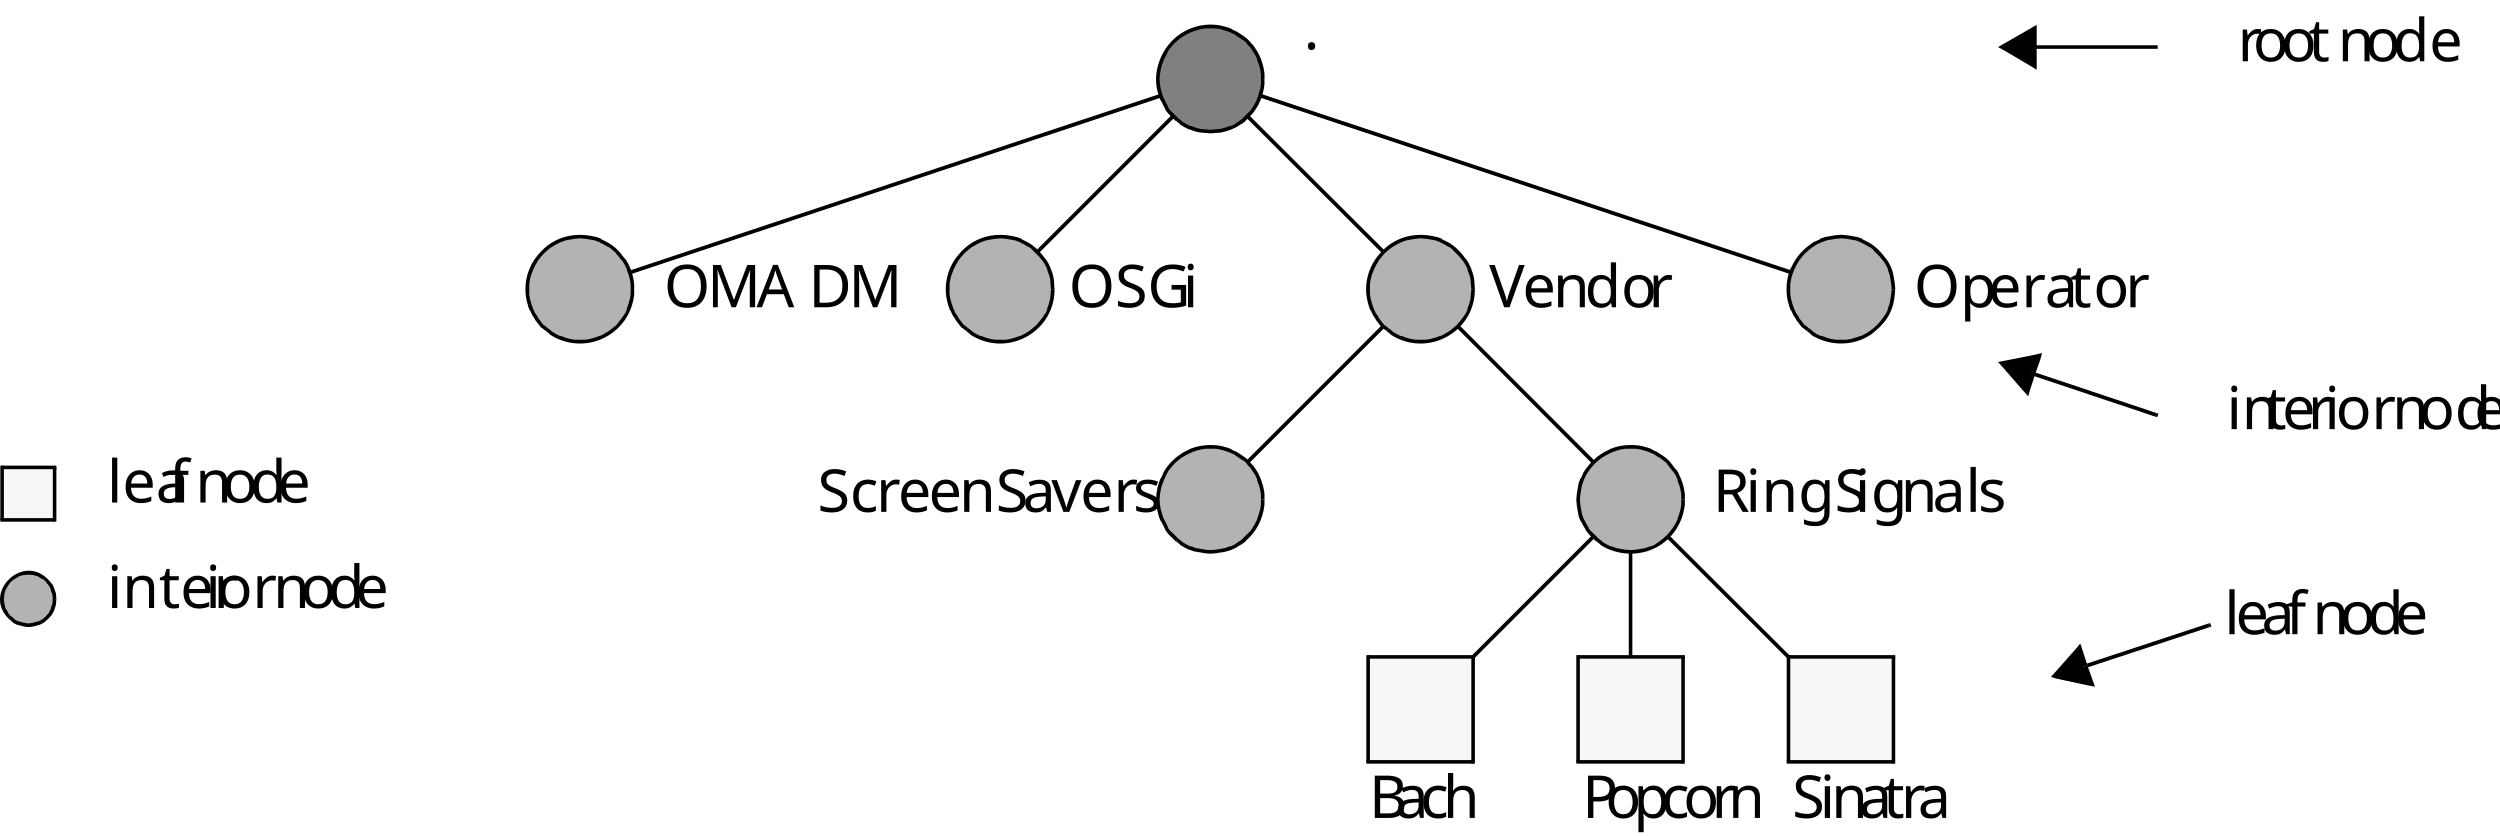
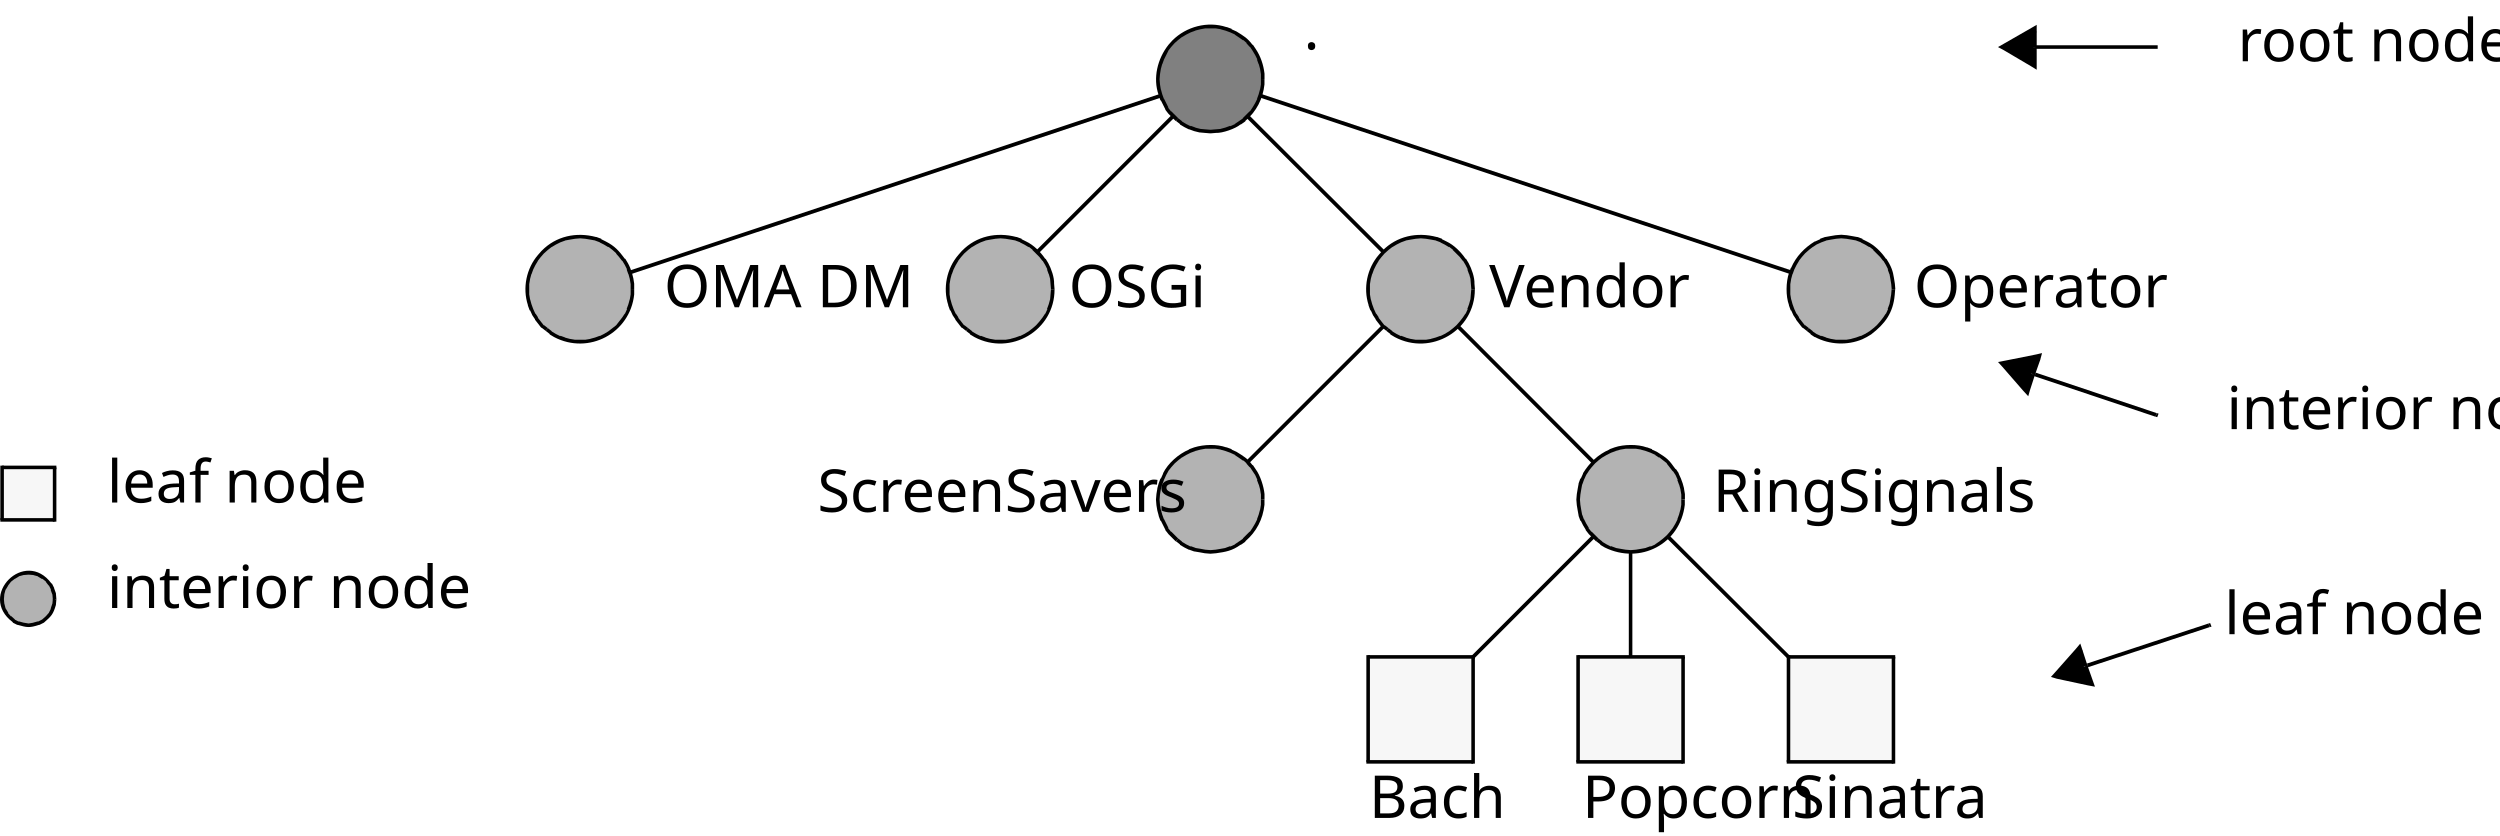
- <svg xmlns="http://www.w3.org/2000/svg" version="1.1" id="Layer_1" x="0px" y="0px" width="337.22px" height="112.674px" viewBox="0 0 337.22 112.674" style="enable-background:new 0 0 337.22 112.674;" xml:space="preserve">
+ <svg xmlns="http://www.w3.org/2000/svg" version="1.1" id="Layer_1" x="0px" y="0px" width="337.219px" height="112.674px" viewBox="0 0 337.219 112.674" enable-background="new 0 0 337.219 112.674" xml:space="preserve">
  <polyline points="163.425,10.848 163.604,10.667 163.245,10.308 163.064,10.487 " />
  <polyline points="135.105,39.167 134.925,39.348 134.565,38.987 134.745,38.808 " />
  <polyline points="163.425,10.848 163.064,10.487 134.745,38.808 135.105,39.167 " />
  <polyline points="163.425,10.487 163.245,10.308 162.885,10.667 163.064,10.848 " />
  <polyline points="191.805,38.808 191.985,38.988 191.625,39.348 191.445,39.167 " />
  <polyline points="163.425,10.487 163.064,10.848 191.445,39.167 191.805,38.808 " />
  <polyline points="163.365,10.427 163.125,10.368 162.945,10.848 163.185,10.908 " />
-   <polyline points="248.445,38.748 248.685,38.808 248.505,39.288 248.265,39.228 " />
+   <polyline points="248.445,38.748 248.685,38.808 248.504,39.288 248.265,39.228 " />
  <polyline points="163.365,10.427 163.185,10.908 248.265,39.228 248.445,38.748 " />
  <polyline points="163.365,10.908 163.604,10.848 163.425,10.368 163.185,10.427 " />
  <polyline points="78.345,39.228 78.105,39.288 77.925,38.808 78.165,38.748 " />
  <polyline points="163.365,10.908 163.185,10.427 78.165,38.748 78.345,39.228 " />
  <polyline points="191.805,39.167 191.985,38.987 191.625,38.627 191.445,38.808 " />
  <polyline points="163.425,67.547 163.245,67.728 162.885,67.368 163.064,67.188 " />
  <polyline points="191.805,39.167 191.445,38.808 163.064,67.188 163.425,67.547 " />
  <polyline points="191.805,38.808 191.625,38.627 191.265,38.988 191.445,39.167 " />
  <polyline points="220.125,67.188 220.305,67.368 219.945,67.728 219.765,67.547 " />
  <polyline points="191.805,38.808 191.445,39.167 219.765,67.547 220.125,67.188 " />
  <polyline points="220.125,67.547 220.305,67.368 219.945,67.007 219.765,67.188 " />
  <polyline points="191.805,95.868 191.625,96.047 191.265,95.688 191.445,95.507 " />
  <polyline points="220.125,67.547 219.765,67.188 191.445,95.507 191.805,95.868 " />
-   <rect x="219.705" y="67.127" width="0.479" height="0.24" />
-   <rect x="219.705" y="67.368" width="0.479" height="28.56" />
-   <polyline points="220.125,67.188 219.945,67.007 219.585,67.368 219.765,67.547 " />
-   <polyline points="248.505,95.507 248.685,95.688 248.325,96.047 248.145,95.868 " />
-   <polyline points="220.125,67.188 219.765,67.547 248.145,95.868 248.505,95.507 " />
-   <text transform="matrix(1 0 0 1 301.8447 8.2676)">
-     <tspan x="0" y="0" style="font-family:'ProductusOSGiBookc'; font-size:7.98;">r</tspan>
-     <tspan x="2.043" y="0" style="font-family:'ProductusOSGiBookc'; font-size:7.98;">o</tspan>
-     <tspan x="5.817" y="0" style="font-family:'ProductusOSGiBookc'; font-size:7.98;">o</tspan>
-     <tspan x="9.544" y="0" style="font-family:'ProductusOSGiBookc'; font-size:7.98;">t</tspan>
-     <tspan x="11.882" y="0" style="font-family:'ProductusOSGiBookc'; font-size:7.98;"> </tspan>
-     <tspan x="13.502" y="0" style="font-family:'ProductusOSGiBookc'; font-size:7.98;">n</tspan>
-     <tspan x="17.156" y="0" style="font-family:'ProductusOSGiBookc'; font-size:7.98;">o</tspan>
-     <tspan x="20.931" y="0" style="font-family:'ProductusOSGiBookc'; font-size:7.98;">de</tspan>
-   </text>
-   <text transform="matrix(1 0 0 1 175.8447 6.6475)" style="font-family:'ProductusBook'; font-size:7.98;">.</text>
-   <text transform="matrix(1 0 0 1 200.8643 41.4478)">
-     <tspan x="0" y="0" style="font-family:'ProductusSemibold'; font-size:7.98;">V</tspan>
-     <tspan x="4.501" y="0" style="font-family:'ProductusSemibold'; font-size:7.98;">e</tspan>
-     <tspan x="8.634" y="0" style="font-family:'ProductusSemibold'; font-size:7.98;">n</tspan>
-     <tspan x="12.888" y="0" style="font-family:'ProductusSemibold'; font-size:7.98;">do</tspan>
-     <tspan x="21.521" y="0" style="font-family:'ProductusSemibold'; font-size:7.98;">r</tspan>
-   </text>
-   <path style="fill-rule:evenodd;clip-rule:evenodd;fill:#808080;" d="M170.325,10.667v-0.72l-0.12-0.72  c-1.908-7.886-12.857-7.409-13.98,0.72l-0.06,0.72l0.06,0.72c1.119,8.111,12.075,8.585,13.98,0.72l0.12-0.72V10.667" />
-   <path d="M170.085,10.667v-0.72v0.06l-0.12-0.72l-0.18-0.66v0.06l-0.24-0.66h0.06l-0.3-0.6l-0.359-0.6l-0.36-0.54v0.06l-0.48-0.54  h0.061l-0.48-0.42v0.06l-0.6-0.42l-0.54-0.36h0.06l-0.659-0.3l-0.66-0.24l-0.66-0.18h0.06l-0.72-0.12h-1.44h0.061l-0.66,0.12  l-0.72,0.18h0.06l-0.66,0.24l-0.6,0.3l-0.6,0.36l0.06-0.06l-0.54,0.42l-0.48,0.42l-0.48,0.54l-0.42,0.54l0.06-0.06l-0.6,1.2  l-0.24,0.66v-0.06l-0.18,0.66l-0.12,0.72l-0.06,0.72v-0.06l0.06,0.72l0.12,0.72v-0.06l0.18,0.66l0.24,0.66v-0.06l0.6,1.2h-0.06  l0.42,0.54v-0.06l0.96,0.96l-0.3,0.36h-0.06l-0.96-0.96l-0.42-0.54v-0.06l-0.6-1.2h-0.06l-0.24-0.66v-0.06  c-0.81-2.305-0.154-4.908,1.32-6.78l0.48-0.54l0.06-0.06c1.864-1.868,4.738-2.624,7.26-1.8h0.06l0.66,0.24v0.06l0.66,0.3  c0.959,0.602,1.46,0.859,2.16,1.8h0.06l0.36,0.54c0.677,0.997,1.061,2.166,1.199,3.36v0.72" />
-   <path d="M158.925,15.948l0.54,0.42h-0.06l0.6,0.36l0.6,0.3v-0.06l0.66,0.24h-0.06l0.72,0.18l0.66,0.06l0.72,0.06h-0.06l1.439-0.12  h-0.06l0.66-0.18l0.66-0.24v0.06l0.659-0.3h-0.06l0.54-0.36l0.6-0.42h-0.06l0.96-0.96v0.06l0.36-0.54l0.359-0.6l0.3-0.6l-0.06,0.06  l0.24-0.66l0.18-0.66v0.06l0.12-0.72v-0.72h0.479v0.72c-0.213,1.958-1.075,3.636-2.579,4.92v0.06l-0.601,0.42h-0.06  c-0.644,0.559-2.42,1.184-3.301,1.14l-0.72,0.06h-0.06l-0.721-0.06l-0.659-0.06h-0.061l-0.72-0.18l-0.66-0.24h-0.06l-0.6-0.3  l-0.6-0.36v-0.06l-0.54-0.42" />
-   <rect x="184.545" y="88.607" style="fill:#F7F7F7;" width="14.16" height="14.16" />
-   <rect x="184.545" y="88.368" width="14.4" height="0.48" />
-   <rect x="198.465" y="88.607" width="0.48" height="14.4" />
-   <rect x="184.305" y="102.527" width="14.4" height="0.48" />
+   <rect x="219.706" y="67.127" width="0.479" height="0.24" />
+   <rect x="219.706" y="67.368" width="0.479" height="28.56" />
+   <polyline points="220.125,67.188 219.945,67.007 219.584,67.368 219.765,67.547 " />
+   <polyline points="248.504,95.507 248.685,95.688 248.325,96.047 248.145,95.868 " />
+   <polyline points="220.125,67.188 219.765,67.547 248.145,95.868 248.504,95.507 " />
+   <text transform="matrix(1 0 0 1 301.8442 8.2676)" font-family="'ProductusOSGiBookc'" font-size="7.98">root node</text>
+   <text transform="matrix(1 0 0 1 175.8442 6.6475)" font-family="'ProductusBook'" font-size="7.98">.</text>
+   <text transform="matrix(1 0 0 1 200.8638 41.4482)" font-family="'ProductusSemibold'" font-size="7.98">Vendor</text>
+   <path fill="#808080" d="M170.325,10.667v-0.72l-0.119-0.72c-1.909-7.886-12.857-7.409-13.98,0.72l-0.06,0.72l0.06,0.72  c1.119,8.111,12.075,8.585,13.98,0.72l0.119-0.72V10.667" />
+   <path d="M170.084,10.667v-0.72v0.06l-0.119-0.72l-0.18-0.66v0.06l-0.24-0.66h0.06l-0.3-0.6l-0.359-0.6l-0.36-0.54v0.06l-0.48-0.54  h0.061l-0.48-0.42v0.06l-0.6-0.42l-0.54-0.36h0.06l-0.659-0.3l-0.66-0.24l-0.66-0.18h0.06l-0.72-0.12h-1.44h0.061l-0.66,0.12  l-0.72,0.18h0.06l-0.66,0.24l-0.6,0.3l-0.6,0.36l0.06-0.06l-0.54,0.42l-0.48,0.42l-0.48,0.54l-0.42,0.54l0.06-0.06l-0.6,1.2  l-0.24,0.66v-0.06l-0.18,0.66l-0.12,0.72l-0.06,0.72v-0.06l0.06,0.72l0.12,0.72v-0.06l0.18,0.66l0.24,0.66v-0.06l0.6,1.2h-0.06  l0.42,0.54v-0.06l0.96,0.96l-0.3,0.36h-0.06l-0.96-0.96l-0.42-0.54v-0.06l-0.6-1.2h-0.06l-0.24-0.66v-0.06  c-0.81-2.305-0.154-4.908,1.32-6.78l0.48-0.54l0.06-0.06c1.864-1.868,4.738-2.624,7.26-1.8h0.06l0.66,0.24v0.06l0.66,0.3  c0.959,0.602,1.46,0.859,2.16,1.8h0.06l0.361,0.54c0.676,0.997,1.061,2.166,1.198,3.36v0.72" />
+   <path d="M158.925,15.948l0.54,0.42h-0.06l0.6,0.36l0.6,0.3v-0.06l0.66,0.24h-0.06l0.72,0.18l0.66,0.06l0.72,0.06h-0.06l1.439-0.12  h-0.06l0.66-0.18l0.66-0.24v0.06l0.659-0.3h-0.06l0.54-0.36l0.6-0.42h-0.06l0.96-0.96v0.06l0.36-0.54l0.359-0.6l0.3-0.6l-0.061,0.06  l0.24-0.66l0.18-0.66v0.06l0.121-0.72v-0.72h0.479v0.72c-0.213,1.958-1.075,3.636-2.579,4.92v0.06l-0.601,0.42h-0.06  c-0.644,0.559-2.42,1.184-3.301,1.14l-0.72,0.06h-0.06l-0.721-0.06l-0.659-0.06h-0.061l-0.72-0.18l-0.66-0.24h-0.06l-0.6-0.3  l-0.6-0.36v-0.06l-0.54-0.42" />
+   <rect x="184.545" y="88.606" fill="#F7F7F7" width="14.16" height="14.16" />
+   <rect x="184.545" y="88.368" width="14.399" height="0.48" />
+   <rect x="198.465" y="88.606" width="0.479" height="14.4" />
+   <rect x="184.305" y="102.526" width="14.4" height="0.48" />
  <rect x="184.305" y="88.368" width="0.48" height="14.4" />
-   <path style="fill-rule:evenodd;clip-rule:evenodd;fill:#B3B3B3;" d="M142.005,38.987l-0.12-1.44  c-1.981-7.883-12.875-7.331-14.04,0.72v1.44c1.14,8.068,12.079,8.638,14.04,0.72L142.005,38.987" />
+   <path fill="#B3B3B3" d="M142.005,38.987l-0.12-1.44c-1.981-7.883-12.875-7.331-14.04,0.72v1.44c1.14,8.068,12.079,8.638,14.04,0.72  L142.005,38.987" />
  <path d="M141.765,39.047l-0.12-1.44l-0.18-0.66v0.06l-0.24-0.66h0.06l-0.3-0.6l-0.36-0.6v0.06l-0.42-0.54l-0.96-0.96h0.06  l-0.54-0.42v0.06l-0.6-0.36l-0.6-0.3h0.06l-0.66-0.24h0.06l-0.66-0.12l-0.72-0.12l-0.72-0.06h0.06l-0.72,0.06l-0.72,0.12l-0.66,0.12  h0.06l-0.66,0.24l-0.6,0.3l-0.6,0.36l0.06-0.06l-0.54,0.42l-0.54,0.48l-0.42,0.48l-0.42,0.54l0.06-0.06l-0.36,0.6l-0.3,0.6  l-0.24,0.66v-0.06l-0.18,0.66l-0.12,0.72v-0.06v1.44l0.12,0.72v-0.06l0.18,0.66l0.24,0.66l0.3,0.66v-0.06l0.36,0.54h-0.06l0.84,1.08  v-0.06l0.54,0.42l-0.3,0.36l-0.54-0.42h-0.06l-0.84-1.08v-0.06l-0.36-0.54l-0.3-0.66h-0.06l-0.24-0.66v-0.06  c-0.748-2.309-0.207-4.948,1.38-6.78l0.42-0.48l0.06-0.06c1.948-1.991,4.663-2.558,7.32-1.86h0.06l0.66,0.24v0.06l0.6,0.3  c1.022,0.48,1.954,1.418,2.58,2.34h0.06l0.36,0.6c0.401,0.746,0.813,1.903,0.78,2.76l0.06,0.72" />
-   <path d="M130.605,44.268l0.54,0.42h-0.06l0.6,0.36l0.6,0.3v-0.06l0.66,0.24h-0.06l0.66,0.18l0.72,0.12h-0.06h1.44l0.72-0.12h-0.06  l0.66-0.18l0.66-0.24l-0.06,0.06l0.6-0.3l0.6-0.36l0.54-0.42l0.48-0.42l-0.06,0.06l0.48-0.54l0.42-0.54l0.36-0.54v0.06l0.3-0.66  h-0.06l0.24-0.66l0.18-0.66v0.06l0.12-1.44v0.06l0.48-0.06v0.06c0.008,5.531-5.919,9.009-10.8,6.42l-0.6-0.36v-0.06l-0.54-0.42" />
-   <path style="fill-rule:evenodd;clip-rule:evenodd;fill:#B3B3B3;" d="M198.705,38.987l-0.061-0.72l-0.06-0.72  c-1.981-7.883-12.875-7.331-14.04,0.72v1.44c1.14,8.068,12.079,8.638,14.04,0.72l0.06-0.72L198.705,38.987" />
-   <path d="M198.465,39.047l-0.12-1.44l-0.18-0.66v0.06l-0.24-0.66h0.061l-0.301-0.6l-0.359-0.6v0.06l-0.42-0.54l-0.96-0.96h0.06  l-0.54-0.42v0.06l-0.6-0.36l-0.601-0.3h0.061l-0.66-0.24h0.06l-0.66-0.12l-0.72-0.12l-0.72-0.06h0.06l-0.72,0.06l-0.72,0.12  l-0.66,0.12h0.06l-0.659,0.24l-0.601,0.3l-0.6,0.36l0.06-0.06l-0.54,0.42l-0.54,0.48l-0.42,0.48l-0.42,0.54l0.061-0.06l-0.36,0.6  l-0.3,0.6l-0.24,0.66v-0.06l-0.18,0.66l-0.12,0.72v-0.06v1.44l0.12,0.72v-0.06l0.18,0.66l0.24,0.66l0.3,0.66v-0.06l0.36,0.54h-0.061  l0.84,1.08v-0.06l0.54,0.42l-0.3,0.36l-0.54-0.42h-0.06l-0.841-1.08v-0.06l-0.359-0.54l-0.3-0.66h-0.061l-0.24-0.66v-0.06  c-0.748-2.309-0.207-4.948,1.381-6.78l0.42-0.48l0.06-0.06c1.948-1.991,4.663-2.558,7.32-1.86h0.06l0.66,0.24v0.06l0.6,0.3  c1.022,0.48,1.955,1.418,2.58,2.34h0.061l0.359,0.6c0.401,0.746,0.813,1.903,0.78,2.76l0.061,0.72" />
-   <path d="M187.305,44.268l0.54,0.42h-0.06l0.6,0.36l0.601,0.3v-0.06l0.659,0.24h-0.06l0.66,0.18l0.72,0.12h-0.06h1.439l0.72-0.12  h-0.06l0.66-0.18l0.66-0.24l-0.061,0.06l0.601-0.3l0.6-0.36l0.54-0.42l0.48-0.42l-0.061,0.06l0.48-0.54l0.42-0.54l0.359-0.54v0.06  l0.301-0.66h-0.061l0.24-0.66l0.18-0.66v0.06l0.12-1.44v0.06l0.48-0.06v0.06c0.008,5.531-5.92,9.009-10.801,6.42l-0.6-0.36v-0.06  l-0.54-0.42" />
-   <path style="fill-rule:evenodd;clip-rule:evenodd;fill:#B3B3B3;" d="M255.405,38.987l-0.061-0.72l-0.12-0.72  c-1.777-7.885-12.913-7.305-13.979,0.72v1.44c1.038,8.038,12.223,8.643,13.979,0.72l0.12-0.72L255.405,38.987" />
-   <path d="M255.165,39.047l-0.061-0.72l-0.119-0.72l-0.12-0.66v0.06l-0.24-0.66h0.06l-0.3-0.6l-0.36-0.6v0.06l-0.42-0.54l-0.96-0.96  h0.061l-0.54-0.42v0.06l-0.601-0.36l-0.6-0.3h0.06l-0.659-0.24h0.06l-0.66-0.12l-0.72-0.12l-0.72-0.06h0.06l-0.72,0.06l-0.72,0.12  l-0.66,0.12h0.06l-0.66,0.24l-0.66,0.3l-0.539,0.36l0.06-0.06l-0.54,0.42l-0.54,0.48l-0.42,0.48l-0.42,0.54l0.06-0.06l-0.359,0.6  l-0.301,0.6l-0.239,0.66v-0.06l-0.181,0.66l-0.119,0.72v-0.06v1.44l0.119,0.72v-0.06l0.181,0.66l0.239,0.66l0.301,0.66v-0.06  l0.359,0.54h-0.06l0.84,1.08v-0.06l0.54,0.42l-0.3,0.36l-0.54-0.42h-0.061l-0.84-1.08v-0.06l-0.359-0.54l-0.301-0.66h-0.06  l-0.24-0.66v-0.06c-0.447-1.22-0.412-3.101,0-4.32l0.24-0.66l0.06-0.06c0.651-1.506,1.793-2.69,3.181-3.54h0.06l0.66-0.3v-0.06  l0.66-0.24h0.06l0.66-0.12l0.72-0.12l0.721-0.06h0.06l0.72,0.06l0.721,0.12l0.66,0.12h0.06l0.66,0.24v0.06l0.6,0.3  c1.022,0.48,1.954,1.418,2.58,2.34h0.061l0.359,0.6c0.566,1.035,0.591,1.603,0.78,2.76l0.06,0.72" />
-   <path d="M244.005,44.268l0.54,0.42h-0.06l0.539,0.36l0.66,0.3v-0.06l0.66,0.24h-0.06l0.66,0.18l0.72,0.12h-0.061h1.44l0.72-0.12  h-0.06l0.66-0.18l0.659-0.24l-0.06,0.06l0.6-0.3l0.601-0.36l0.54-0.42l0.479-0.42l-0.06,0.06l0.479-0.54l0.42-0.54l0.36-0.54v0.06  l0.3-0.66h-0.06l0.24-0.66v0.06l0.12-0.66l0.119-0.72l0.061-0.72v0.06l0.479-0.06v0.06l-0.06,0.72  c-0.211,2.417-1.285,3.887-3.18,5.34l-0.601,0.36l-0.6,0.3c-2.027,0.846-4.417,0.737-6.36-0.3h-0.06l-0.54-0.36v-0.06l-0.54-0.42" />
-   <path style="fill-rule:evenodd;clip-rule:evenodd;fill:#B3B3B3;" d="M85.305,38.987v-0.72l-0.12-0.72  c-1.953-7.878-12.881-7.335-14.04,0.72v1.44c1.148,8.071,12.085,8.643,14.04,0.72l0.12-0.72V38.987" />
+   <path d="M130.605,44.268l0.54,0.42h-0.06l0.6,0.36l0.6,0.3v-0.06l0.66,0.24h-0.06l0.66,0.18l0.72,0.12h-0.06h1.44l0.72-0.12h-0.06  l0.66-0.18l0.66-0.24l-0.06,0.06l0.6-0.3l0.6-0.36l0.54-0.42l0.48-0.42l-0.06,0.06l0.48-0.54l0.42-0.54l0.36-0.54v0.06l0.3-0.66  h-0.06l0.24-0.66l0.18-0.66v0.06l0.12-1.439v0.06l0.48-0.06v0.06c0.008,5.531-5.919,9.009-10.8,6.42l-0.6-0.36v-0.06l-0.54-0.42" />
+   <path fill="#B3B3B3" d="M198.706,38.987l-0.062-0.72l-0.06-0.72c-1.981-7.883-12.875-7.331-14.041,0.72v1.44  c1.141,8.068,12.08,8.638,14.041,0.72l0.06-0.72L198.706,38.987" />
+   <path d="M198.465,39.047l-0.12-1.44l-0.181-0.66v0.06l-0.24-0.66h0.062l-0.301-0.6l-0.358-0.6v0.06l-0.42-0.54l-0.961-0.96h0.061  l-0.541-0.42v0.06l-0.6-0.36l-0.601-0.3h0.062l-0.66-0.24h0.06l-0.66-0.12l-0.72-0.12l-0.721-0.06h0.061l-0.721,0.06l-0.719,0.12  l-0.66,0.12h0.06l-0.659,0.24l-0.601,0.3l-0.601,0.36l0.061-0.06l-0.54,0.42l-0.54,0.48l-0.42,0.48l-0.42,0.54l0.061-0.06  l-0.359,0.6l-0.301,0.6l-0.24,0.66v-0.06l-0.18,0.66l-0.119,0.72v-0.06v1.44l0.119,0.72v-0.06l0.18,0.66l0.24,0.66l0.301,0.66v-0.06  l0.359,0.54h-0.061l0.84,1.08v-0.06l0.54,0.42l-0.3,0.36l-0.541-0.42h-0.059l-0.842-1.08v-0.06l-0.359-0.54l-0.299-0.66h-0.062  l-0.24-0.66v-0.06c-0.748-2.309-0.207-4.948,1.381-6.78l0.42-0.48l0.06-0.06c1.949-1.991,4.664-2.558,7.32-1.86h0.061l0.66,0.24  v0.06l0.6,0.3c1.021,0.48,1.955,1.418,2.58,2.34h0.061l0.359,0.6c0.4,0.746,0.812,1.903,0.78,2.76l0.061,0.72" />
+   <path d="M187.305,44.268l0.54,0.42h-0.06l0.6,0.36l0.601,0.3v-0.06l0.659,0.24h-0.061l0.66,0.18l0.721,0.12h-0.061h1.439l0.72-0.12  h-0.06l0.66-0.18l0.66-0.24l-0.062,0.06l0.601-0.3l0.6-0.36l0.541-0.42l0.479-0.42l-0.062,0.06l0.48-0.54l0.42-0.54l0.359-0.54v0.06  l0.301-0.66h-0.061l0.24-0.66l0.18-0.66v0.06l0.119-1.439v0.06l0.48-0.06v0.06c0.008,5.531-5.92,9.009-10.801,6.42l-0.6-0.36v-0.06  L187,44.628" />
+   <path fill="#B3B3B3" d="M255.405,38.987l-0.061-0.72l-0.12-0.72c-1.777-7.885-12.913-7.305-13.979,0.72v1.44  c1.039,8.038,12.223,8.643,13.979,0.72l0.12-0.72L255.405,38.987" />
+   <path d="M255.165,39.047l-0.061-0.72l-0.119-0.72l-0.119-0.66v0.06l-0.24-0.66h0.06l-0.3-0.6l-0.36-0.6v0.06l-0.42-0.54l-0.96-0.96  h0.061l-0.539-0.42v0.06l-0.602-0.36l-0.6-0.3h0.06l-0.659-0.24h0.061l-0.66-0.12l-0.721-0.12l-0.719-0.06h0.059l-0.719,0.06  l-0.721,0.12l-0.66,0.12h0.061l-0.66,0.24l-0.66,0.3l-0.539,0.36l0.061-0.06l-0.541,0.42l-0.539,0.48l-0.42,0.48l-0.42,0.54  l0.06-0.06l-0.358,0.6l-0.302,0.6l-0.239,0.66v-0.06l-0.181,0.66l-0.119,0.72v-0.06v1.44l0.119,0.72v-0.06l0.181,0.66l0.239,0.66  l0.302,0.66v-0.06l0.358,0.54h-0.06l0.84,1.08v-0.06l0.539,0.42l-0.299,0.36l-0.541-0.42h-0.061l-0.84-1.08v-0.06l-0.359-0.54  l-0.301-0.66h-0.061l-0.239-0.66v-0.06c-0.447-1.22-0.412-3.101,0-4.32l0.239-0.66l0.061-0.06c0.65-1.506,1.793-2.69,3.182-3.54  h0.06l0.659-0.3v-0.06l0.66-0.24h0.061l0.66-0.12l0.72-0.12l0.722-0.06h0.06l0.72,0.06l0.721,0.12l0.66,0.12h0.061l0.66,0.24v0.06  l0.6,0.3c1.021,0.48,1.954,1.418,2.58,2.34h0.061l0.359,0.6c0.566,1.035,0.591,1.603,0.779,2.76l0.061,0.72" />
+   <path d="M244.004,44.268l0.541,0.42h-0.061l0.539,0.36l0.66,0.3v-0.06l0.66,0.24h-0.061l0.66,0.18l0.721,0.12h-0.062h1.44l0.72-0.12  h-0.06l0.659-0.18l0.659-0.24l-0.061,0.06l0.601-0.3l0.601-0.36l0.541-0.42l0.479-0.42l-0.061,0.06l0.479-0.54l0.42-0.54l0.36-0.54  v0.06l0.3-0.66h-0.06l0.239-0.66v0.06l0.12-0.66l0.119-0.72l0.061-0.72v0.06l0.479-0.06v0.06l-0.06,0.72  c-0.211,2.417-1.285,3.887-3.181,5.34l-0.601,0.36l-0.6,0.3c-2.027,0.846-4.418,0.737-6.361-0.3h-0.059l-0.541-0.36v-0.06  l-0.539-0.42" />
+   <path fill="#B3B3B3" d="M85.305,38.987v-0.72l-0.12-0.72c-1.953-7.878-12.881-7.335-14.04,0.72v1.44  c1.148,8.071,12.085,8.643,14.04,0.72l0.12-0.72V38.987" />
  <path d="M85.065,38.987v-0.72v0.06l-0.12-0.72l-0.18-0.66v0.06l-0.24-0.66h0.06l-0.3-0.6l-0.36-0.6v0.06l-0.42-0.54l-0.42-0.48h0.06  l-0.54-0.48l-0.54-0.42v0.06l-0.6-0.36l-0.6-0.3h0.06l-0.66-0.24h0.06l-0.66-0.12l-0.72-0.12l-0.72-0.06h0.06l-0.72,0.06l-0.72,0.12  l-0.66,0.12h0.06l-0.66,0.24l-0.6,0.3l-0.6,0.36l0.06-0.06l-0.54,0.42l-0.54,0.48l-0.42,0.48l-0.42,0.54l0.06-0.06l-0.36,0.6  l-0.3,0.6l-0.24,0.66v-0.06l-0.18,0.66l-0.12,0.72v-0.06v1.44l0.12,0.72v-0.06l0.18,0.66l0.24,0.66l0.3,0.66v-0.06l0.36,0.54h-0.06  l0.84,1.08v-0.06l0.54,0.42l-0.3,0.36l-0.54-0.42h-0.06l-0.84-1.08v-0.06l-0.36-0.54l-0.3-0.66h-0.06l-0.24-0.66v-0.06  c-0.748-2.309-0.207-4.948,1.38-6.78l0.42-0.48l0.06-0.06c1.948-1.991,4.663-2.558,7.32-1.86h0.06l0.66,0.24v0.06l0.6,0.3  c1.225,0.625,1.775,1.255,2.58,2.34h0.06l0.36,0.6c0.445,0.809,0.738,1.839,0.84,2.76v0.72" />
  <path d="M73.905,44.268l0.54,0.42h-0.06l0.6,0.36l0.6,0.3v-0.06l0.66,0.24h-0.06l0.66,0.18l0.72,0.12h-0.06h1.44l0.72-0.12h-0.06  l0.66-0.18l0.66-0.24l-0.06,0.06l0.6-0.3l0.6-0.36l1.08-0.84l-0.06,0.06l0.84-1.08l0.36-0.54v0.06l0.3-0.66h-0.06l0.24-0.66  l0.18-0.66v0.06l0.12-0.72v-0.72h0.48v0.72c-0.546,5.236-6.133,8.211-10.8,5.76l-0.6-0.36v-0.06l-0.54-0.42" />
-   <path style="fill-rule:evenodd;clip-rule:evenodd;fill:#B3B3B3;" d="M170.325,67.368v-0.72l-0.12-0.72  c-1.881-7.878-12.878-7.41-13.98,0.72l-0.06,0.72l0.06,0.72c1.097,8.105,12.109,8.557,13.98,0.72l0.12-0.72V67.368" />
-   <path d="M170.085,67.368v-0.72v0.06l-0.12-0.72l-0.18-0.66v0.06l-0.24-0.66h0.06l-0.3-0.66l-0.72-1.08v0.06l-0.48-0.54h0.061  l-0.48-0.42v0.06l-0.6-0.42l-0.54-0.36h0.06l-0.659-0.3l-0.66-0.24l-0.66-0.18h0.06l-0.72-0.12h-1.44h0.061l-0.66,0.12l-0.72,0.18  h0.06l-0.66,0.24l-0.6,0.3l-0.6,0.36l0.06-0.06l-0.54,0.42l-0.48,0.42l-0.48,0.54l-0.42,0.54l0.06-0.06l-0.3,0.54l-0.3,0.66  l-0.24,0.66v-0.06l-0.18,0.66l-0.12,0.72l-0.06,0.72v-0.06l0.06,0.72l0.12,0.72v-0.06l0.18,0.66l0.24,0.66v-0.06l0.6,1.2h-0.06  l0.42,0.54v-0.06l0.96,0.96l-0.3,0.36h-0.06l-0.96-0.96l-0.42-0.54v-0.06l-0.6-1.2h-0.06l-0.24-0.66v-0.06l-0.18-0.66l-0.12-0.72  l-0.06-0.72v-0.06l0.06-0.72l0.12-0.72v-0.06l0.18-0.66l0.24-0.66h0.06l0.3-0.66v-0.06c0.669-1.354,2.103-2.592,3.48-3.18l0.06-0.06  l0.66-0.24c1.309-0.398,3.018-0.461,4.32,0h0.06l0.66,0.24v0.06l0.66,0.3c0.959,0.602,1.46,0.859,2.16,1.8h0.06l0.36,0.54  c0.617,0.816,1.1,2.329,1.199,3.36v0.72" />
-   <path d="M158.925,72.647l0.54,0.42h-0.06l0.6,0.36l0.6,0.3v-0.06l0.66,0.24h-0.06l0.72,0.12l0.66,0.12l0.72,0.06h-0.06l0.72-0.06  l0.72-0.12l0.66-0.12h-0.06l0.66-0.24v0.06l0.659-0.3h-0.06l0.54-0.36l0.6-0.42h-0.06l0.96-0.96v0.06l0.36-0.54l0.359-0.6l0.3-0.6  l-0.06,0.06l0.24-0.66l0.18-0.66v0.06l0.12-0.72v-0.72h0.479v0.72c-0.213,1.958-1.075,3.636-2.579,4.92v0.06l-0.601,0.42h-0.06  c-1.111,0.815-2.001,0.955-3.301,1.14l-0.72,0.06h-0.06l-0.721-0.06l-0.659-0.12l-0.72-0.12h-0.06l-0.66-0.24h-0.06l-0.6-0.3  l-0.6-0.36v-0.06l-0.54-0.42" />
-   <path style="fill-rule:evenodd;clip-rule:evenodd;fill:#B3B3B3;" d="M227.024,67.368v-0.72l-0.119-0.72  c-1.874-7.908-12.999-7.347-13.98,0.72l-0.06,0.72l0.06,0.72c0.993,8.014,12.054,8.63,13.98,0.72l0.119-0.72V67.368" />
-   <path d="M226.785,67.368v-0.72v0.06l-0.12-0.72l-0.18-0.66v0.06l-0.24-0.66h0.06l-0.3-0.66l-0.36-0.54v0.06l-0.84-1.08h0.061  l-1.08-0.84v0.06l-0.54-0.36h0.06l-0.66-0.3l-0.659-0.24l-0.66-0.18h0.06l-0.72-0.12h-1.44h0.061l-0.721,0.12l-0.659,0.18h0.06  l-0.66,0.24l-0.6,0.3l-0.601,0.36l0.061-0.06l-0.54,0.42l-0.48,0.42l-0.479,0.54l-0.42,0.54l0.06-0.06l-0.359,0.54l-0.301,0.66  l-0.239,0.66v-0.06l-0.12,0.66l-0.12,0.72l-0.061,0.72v-0.06l0.061,0.72l0.12,0.72l0.12,0.66v-0.06l0.239,0.66v-0.06l0.301,0.6  l0.359,0.6h-0.06l0.42,0.54v-0.06l0.96,0.96l-0.3,0.36h-0.061l-0.96-0.96l-0.42-0.54v-0.06l-0.36-0.6l-0.3-0.6h-0.06l-0.24-0.66  v-0.06l-0.12-0.66l-0.12-0.72l-0.06-0.72v-0.06l0.06-0.72l0.12-0.72l0.12-0.66v-0.06l0.24-0.66h0.06l0.3-0.66v-0.06  c0.851-1.387,2.034-2.529,3.54-3.18l0.061-0.06l0.66-0.24c1.219-0.412,3.099-0.447,4.319,0h0.061l0.66,0.24v0.06l0.66,0.3  c1.396,0.882,1.562,0.991,2.52,2.34h0.06l0.36,0.54v0.06l0.3,0.66l0.24,0.66l0.18,0.66v0.06l0.12,0.72v0.72" />
-   <path d="M215.625,72.647l0.54,0.42h-0.061l0.601,0.36l0.6,0.3v-0.06l0.66,0.24h-0.06l0.659,0.12l0.721,0.12l0.72,0.06h-0.06  l0.72-0.06l0.72-0.12l0.66-0.12h-0.06l0.659-0.24v0.06l0.66-0.3h-0.06l0.54-0.36l0.54-0.42l0.54-0.48l-0.061,0.06l0.42-0.48  l0.42-0.54l0.36-0.6l0.3-0.6l-0.06,0.06l0.24-0.66l0.18-0.66v0.06l0.12-0.72v-0.72h0.479v0.72c-0.621,5.315-6.036,8.104-10.8,5.76  l-0.6-0.36v-0.06l-0.54-0.42" />
-   <rect x="212.865" y="88.607" style="fill:#F7F7F7;" width="14.159" height="14.16" />
-   <rect x="212.865" y="88.368" width="14.399" height="0.48" />
-   <rect x="226.785" y="88.607" width="0.479" height="14.4" />
-   <rect x="212.625" y="102.527" width="14.399" height="0.48" />
+   <path fill="#B3B3B3" d="M170.325,67.368v-0.721l-0.119-0.72c-1.881-7.878-12.878-7.409-13.98,0.72l-0.06,0.721l0.06,0.72  c1.097,8.104,12.109,8.558,13.98,0.72l0.119-0.72V67.368" />
+   <path d="M170.084,67.368v-0.721v0.061l-0.119-0.721l-0.18-0.659v0.06l-0.24-0.66h0.06l-0.3-0.66l-0.72-1.08v0.061l-0.48-0.54h0.061  l-0.48-0.42v0.06l-0.6-0.42l-0.54-0.359h0.06l-0.659-0.301l-0.66-0.239l-0.66-0.181h0.06l-0.72-0.119h-1.44h0.061l-0.66,0.119  l-0.72,0.181h0.06l-0.66,0.239l-0.6,0.301l-0.6,0.359l0.06-0.06l-0.54,0.42l-0.48,0.42l-0.48,0.54l-0.42,0.54l0.06-0.06l-0.3,0.539  l-0.3,0.66l-0.24,0.66v-0.06l-0.18,0.659l-0.12,0.721l-0.06,0.72v-0.06l0.06,0.72l0.12,0.72v-0.06l0.18,0.66l0.24,0.659v-0.06  l0.6,1.2h-0.06l0.42,0.54v-0.06l0.96,0.959l-0.3,0.36h-0.06l-0.96-0.96l-0.42-0.54v-0.06l-0.6-1.2h-0.06l-0.24-0.66v-0.06  l-0.18-0.66l-0.12-0.721l-0.06-0.72v-0.06l0.06-0.721l0.12-0.72v-0.06l0.18-0.66l0.24-0.66h0.06l0.3-0.66v-0.06  c0.669-1.354,2.103-2.593,3.48-3.181l0.06-0.06l0.66-0.239c1.309-0.398,3.018-0.461,4.32,0h0.06l0.66,0.239v0.06l0.66,0.301  c0.959,0.602,1.46,0.859,2.16,1.8h0.06l0.36,0.54c0.617,0.816,1.1,2.329,1.199,3.359v0.721" />
+   <path d="M158.925,72.647l0.54,0.42h-0.06l0.6,0.359l0.6,0.301v-0.061l0.66,0.24h-0.06l0.72,0.119l0.66,0.121l0.72,0.06h-0.06  l0.72-0.06l0.72-0.121l0.66-0.119h-0.06l0.66-0.24v0.061l0.659-0.301h-0.06l0.54-0.359l0.6-0.42h-0.06l0.96-0.961v0.061l0.36-0.54  l0.359-0.601l0.3-0.6l-0.06,0.061l0.24-0.66l0.18-0.66v0.061l0.119-0.721v-0.72h0.479v0.72c-0.213,1.958-1.075,3.637-2.579,4.92  v0.061l-0.601,0.42h-0.06c-1.111,0.814-2.001,0.955-3.301,1.14l-0.72,0.06h-0.06l-0.721-0.06l-0.659-0.12l-0.72-0.12h-0.06  l-0.66-0.239h-0.06l-0.6-0.301l-0.6-0.359v-0.061l-0.54-0.42" />
+   <path fill="#B3B3B3" d="M227.024,67.368v-0.721l-0.119-0.72c-1.873-7.907-12.998-7.347-13.98,0.72l-0.059,0.721l0.059,0.72  c0.994,8.015,12.055,8.63,13.98,0.72l0.119-0.72V67.368" />
+   <path d="M226.786,67.368v-0.721v0.061l-0.121-0.721l-0.18-0.659v0.06l-0.24-0.66h0.061l-0.301-0.66l-0.359-0.539v0.06l-0.84-1.08  h0.061l-1.08-0.84v0.06l-0.539-0.359h0.06l-0.66-0.301l-0.659-0.239l-0.66-0.181h0.061l-0.721-0.119h-1.439h0.061l-0.721,0.119  l-0.658,0.181h0.059l-0.659,0.239l-0.601,0.301l-0.601,0.359l0.062-0.06l-0.541,0.42l-0.479,0.42l-0.479,0.54l-0.42,0.54l0.061-0.06  l-0.359,0.539l-0.301,0.66l-0.238,0.66v-0.06l-0.121,0.659l-0.119,0.721l-0.062,0.72v-0.06l0.062,0.72l0.119,0.72l0.121,0.66v-0.06  l0.238,0.659v-0.06l0.301,0.601l0.359,0.6h-0.061l0.42,0.54v-0.06l0.961,0.959l-0.301,0.36h-0.061l-0.96-0.96l-0.42-0.54v-0.06  l-0.36-0.6l-0.3-0.601h-0.06l-0.24-0.66v-0.06l-0.12-0.66l-0.12-0.721l-0.061-0.72v-0.06l0.061-0.721l0.12-0.72l0.12-0.659v-0.061  l0.24-0.66h0.06l0.3-0.66v-0.06c0.852-1.388,2.034-2.529,3.54-3.181l0.062-0.06l0.66-0.239c1.219-0.412,3.099-0.447,4.318,0h0.061  l0.66,0.239v0.06l0.66,0.301c1.396,0.882,1.562,0.99,2.52,2.34h0.061l0.36,0.54v0.06l0.3,0.66l0.24,0.66l0.18,0.66v0.06l0.12,0.72  v0.721" />
+   <path d="M215.625,72.647l0.539,0.42h-0.061l0.602,0.359l0.6,0.301v-0.061l0.66,0.24h-0.061l0.659,0.119l0.722,0.121l0.719,0.06  h-0.06l0.72-0.06l0.721-0.121l0.66-0.119h-0.061l0.659-0.24v0.061l0.66-0.301h-0.06l0.539-0.359l0.541-0.42l0.539-0.48l-0.061,0.061  l0.42-0.48l0.42-0.54l0.359-0.601l0.301-0.6l-0.061,0.061l0.24-0.66l0.18-0.66v0.061l0.121-0.721v-0.72h0.479v0.72  c-0.621,5.314-6.036,8.104-10.801,5.76l-0.6-0.359v-0.061l-0.54-0.42" />
+   <rect x="212.866" y="88.606" fill="#F7F7F7" width="14.158" height="14.16" />
+   <rect x="212.866" y="88.368" width="14.398" height="0.48" />
+   <rect x="226.786" y="88.606" width="0.479" height="14.4" />
+   <rect x="212.625" y="102.526" width="14.398" height="0.48" />
  <rect x="212.625" y="88.368" width="0.479" height="14.4" />
-   <rect x="241.245" y="88.607" style="fill:#F7F7F7;" width="14.16" height="14.16" />
+   <rect x="241.245" y="88.606" fill="#F7F7F7" width="14.16" height="14.16" />
  <rect x="241.245" y="88.368" width="14.399" height="0.48" />
-   <rect x="255.165" y="88.607" width="0.479" height="14.4" />
-   <rect x="241.005" y="102.527" width="14.4" height="0.48" />
-   <rect x="241.005" y="88.368" width="0.48" height="14.4" />
-   <text transform="matrix(1 0 0 1 258.165 41.4478)">
-     <tspan x="0" y="0" style="font-family:'ProductusSemibold'; font-size:7.98;">Op</tspan>
-     <tspan x="10.007" y="0" style="font-family:'ProductusSemibold'; font-size:7.98;">era</tspan>
-     <tspan x="21.091" y="0" style="font-family:'ProductusSemibold'; font-size:7.98;">t</tspan>
-     <tspan x="24.211" y="0" style="font-family:'ProductusSemibold'; font-size:7.98;">o</tspan>
-     <tspan x="28.528" y="0" style="font-family:'ProductusSemibold'; font-size:7.98;">r</tspan>
-   </text>
-   <text transform="matrix(1 0 0 1 110.2651 69.0479)">
-     <tspan x="0" y="0" style="font-family:'ProductusSemibold'; font-size:7.98;">Sc</tspan>
-     <tspan x="7.924" y="0" style="font-family:'ProductusSemibold'; font-size:7.98;">r</tspan>
-     <tspan x="10.86" y="0" style="font-family:'ProductusSemibold'; font-size:7.98;">e</tspan>
-     <tspan x="14.994" y="0" style="font-family:'ProductusSemibold'; font-size:7.98;">e</tspan>
-     <tspan x="19.12" y="0" style="font-family:'ProductusSemibold'; font-size:7.98;">nS</tspan>
-     <tspan x="27.658" y="0" style="font-family:'ProductusSemibold'; font-size:7.98;">a</tspan>
-     <tspan x="31.552" y="0" style="font-family:'ProductusSemibold'; font-size:7.98;">v</tspan>
-     <tspan x="35.446" y="0" style="font-family:'ProductusSemibold'; font-size:7.98;">er</tspan>
-     <tspan x="42.572" y="0" style="font-family:'ProductusSemibold'; font-size:7.98;">s</tspan>
-   </text>
-   <text transform="matrix(1 0 0 1 144.165 41.4478)">
-     <tspan x="0" y="0" style="font-family:'ProductusSemibold'; font-size:7.98;">OSG</tspan>
-     <tspan x="15.409" y="0" style="font-family:'ProductusSemibold'; font-size:7.98;">i</tspan>
-   </text>
-   <text transform="matrix(1 0 0 1 89.5649 41.4478)">
-     <tspan x="0" y="0" style="font-family:'ProductusSemibold'; font-size:7.98;">O</tspan>
-     <tspan x="5.825" y="0" style="font-family:'ProductusSemibold'; font-size:7.98;">M</tspan>
-     <tspan x="12.48" y="0" style="font-family:'ProductusSemibold'; font-size:7.98;">A</tspan>
-     <tspan x="17.508" y="0" style="font-family:'ProductusSemibold'; font-size:7.98;"> </tspan>
-     <tspan x="19.487" y="0" style="font-family:'ProductusSemibold'; font-size:7.98;">D</tspan>
-     <tspan x="24.889" y="0" style="font-family:'ProductusSemibold'; font-size:7.98;">M</tspan>
-   </text>
-   <text transform="matrix(1 0 0 1 231.0449 69.0479)">
-     <tspan x="0" y="0" style="font-family:'ProductusSemibold'; font-size:7.98;">R</tspan>
-     <tspan x="4.421" y="0" style="font-family:'ProductusSemibold'; font-size:7.98;">i</tspan>
-     <tspan x="6.575" y="0" style="font-family:'ProductusSemibold'; font-size:7.98;">ngS</tspan>
-     <tspan x="19.168" y="0" style="font-family:'ProductusSemibold'; font-size:7.98;">i</tspan>
-     <tspan x="21.322" y="0" style="font-family:'ProductusSemibold'; font-size:7.98;">g</tspan>
-     <tspan x="25.359" y="0" style="font-family:'ProductusSemibold'; font-size:7.98;">n</tspan>
-     <tspan x="29.613" y="0" style="font-family:'ProductusSemibold'; font-size:7.98;">al</tspan>
-     <tspan x="35.766" y="0" style="font-family:'ProductusSemibold'; font-size:7.98;">s</tspan>
-   </text>
-   <text transform="matrix(1 0 0 1 184.665 110.3276)">
-     <tspan x="0" y="0" style="font-family:'ProductusBook'; font-size:7.98;">B</tspan>
-     <tspan x="3.551" y="0" style="font-family:'ProductusBook'; font-size:7.98;">a</tspan>
-     <tspan x="6.91" y="0" style="font-family:'ProductusBook'; font-size:7.98;">c</tspan>
-     <tspan x="9.982" y="0" style="font-family:'ProductusBook'; font-size:7.98; letter-spacing:15;">h</tspan>
-     <tspan x="28.76" y="0" style="font-family:'ProductusBook'; font-size:7.98;">P</tspan>
-     <tspan x="31.888" y="0" style="font-family:'ProductusBook'; font-size:7.98;">o</tspan>
-     <tspan x="35.67" y="0" style="font-family:'ProductusBook'; font-size:7.98;">p</tspan>
-     <tspan x="39.389" y="0" style="font-family:'ProductusBook'; font-size:7.98;">c</tspan>
-     <tspan x="42.39" y="0" style="font-family:'ProductusBook'; font-size:7.98;">o</tspan>
-     <tspan x="46.228" y="0" style="font-family:'ProductusBook'; font-size:7.98;">r</tspan>
-     <tspan x="48.454" y="0" style="font-family:'ProductusBook'; font-size:7.98; letter-spacing:4;">n</tspan>
-     <tspan x="57.089" y="0" style="font-family:'ProductusBook'; font-size:7.98;">S</tspan>
-     <tspan x="60.807" y="0" style="font-family:'ProductusBook'; font-size:7.98;">i</tspan>
-     <tspan x="62.355" y="0" style="font-family:'ProductusBook'; font-size:7.98;">n</tspan>
-     <tspan x="66.074" y="0" style="font-family:'ProductusBook'; font-size:7.98;">a</tspan>
-     <tspan x="69.369" y="0" style="font-family:'ProductusBook'; font-size:7.98;">t</tspan>
-     <tspan x="71.764" y="0" style="font-family:'ProductusBook'; font-size:7.98;">r</tspan>
-     <tspan x="74.014" y="0" style="font-family:'ProductusBook'; font-size:7.98;">a</tspan>
-   </text>
-   <polyline points="274.725,6.348 274.725,9.408 273.945,8.927 270.285,6.768 269.505,6.348 270.345,5.868 274.005,3.768   274.725,3.348 274.725,4.248 274.485,4.667 270.825,6.768 270.345,5.868 270.825,5.868 274.485,8.027 273.945,8.927 273.705,8.507   273.705,6.348 " />
-   <rect x="273.705" y="4.248" width="1.02" height="2.1" />
-   <polyline style="fill-rule:evenodd;clip-rule:evenodd;" points="274.245,6.348 274.245,8.507 270.585,6.348 274.245,4.248 " />
+   <rect x="255.165" y="88.606" width="0.479" height="14.4" />
+   <rect x="241.004" y="102.526" width="14.4" height="0.48" />
+   <rect x="241.004" y="88.368" width="0.48" height="14.4" />
+   <text transform="matrix(1 0 0 1 258.1646 41.4482)" font-family="'ProductusSemibold'" font-size="7.98">Operator</text>
+   <text transform="matrix(1 0 0 1 110.2651 69.0479)" font-family="'ProductusSemibold'" font-size="7.98">ScreenSavers</text>
+   <text transform="matrix(1 0 0 1 144.165 41.4482)" font-family="'ProductusSemibold'" font-size="7.98">OSGi</text>
+   <text transform="matrix(1 0 0 1 89.5649 41.4482)" font-family="'ProductusSemibold'" font-size="7.98">OMA DM</text>
+   <text transform="matrix(1 0 0 1 231.0454 69.0479)" font-family="'ProductusSemibold'" font-size="7.98">RingSignals</text>
+   <text transform="matrix(1 0 0 1 184.6646 110.3271)" font-family="'ProductusBook'" font-size="7.98">Bach</text>
+   <text transform="matrix(1 0 0 1 213.4243 110.3271)" font-family="'ProductusBook'" font-size="7.98">Popcorn</text>
+   <text transform="matrix(1 0 0 1 241.7544 110.3271)" font-family="'ProductusBook'" font-size="7.98">Sinatra</text>
+   <polyline points="274.725,6.348 274.725,9.408 273.945,8.927 270.286,6.768 269.504,6.348 270.345,5.868 274.004,3.768   274.725,3.348 274.725,4.248 274.485,4.667 270.825,6.768 270.345,5.868 270.825,5.868 274.485,8.027 273.945,8.927 273.706,8.507   273.706,6.348 " />
+   <rect x="273.706" y="4.248" width="1.02" height="2.1" />
+   <polyline points="274.245,6.348 274.245,8.507 270.584,6.348 274.245,4.248 " />
  <rect x="274.545" y="6.107" width="16.5" height="0.48" />
-   <text transform="matrix(1 0 0 1 300.3447 57.8872)">
-     <tspan x="0" y="0" style="font-family:'ProductusOSGiBookc'; font-size:7.98;">in</tspan>
-     <tspan x="5.211" y="0" style="font-family:'ProductusOSGiBookc'; font-size:7.98;">t</tspan>
-     <tspan x="7.493" y="0" style="font-family:'ProductusOSGiBookc'; font-size:7.98;">e</tspan>
-     <tspan x="10.972" y="0" style="font-family:'ProductusOSGiBookc'; font-size:7.98;">r</tspan>
-     <tspan x="13.207" y="0" style="font-family:'ProductusOSGiBookc'; font-size:7.98;">i</tspan>
-     <tspan x="14.715" y="0" style="font-family:'ProductusOSGiBookc'; font-size:7.98;">or</tspan>
-     <tspan x="20.724" y="0" style="font-family:'ProductusOSGiBookc'; font-size:7.98;"> </tspan>
-     <tspan x="22.344" y="0" style="font-family:'ProductusOSGiBookc'; font-size:7.98;">n</tspan>
-     <tspan x="25.95" y="0" style="font-family:'ProductusOSGiBookc'; font-size:7.98;">od</tspan>
-     <tspan x="33.403" y="0" style="font-family:'ProductusOSGiBookc'; font-size:7.98;">e</tspan>
-   </text>
-   <polyline points="274.485,50.567 273.825,52.607 273.585,53.448 272.925,52.728 270.104,49.488 269.505,48.828 270.465,48.647   274.665,47.808 275.445,47.627 275.205,48.527 274.845,48.828 270.645,49.667 270.465,48.647 270.885,48.828 273.705,52.067   272.925,52.728 272.805,52.248 273.465,50.208 " />
-   <polyline points="275.205,48.527 274.485,50.567 273.465,50.208 274.185,48.167 " />
-   <polyline style="fill-rule:evenodd;clip-rule:evenodd;" points="274.005,50.387 273.345,52.427 270.524,49.188 274.725,48.348 " />
-   <polyline points="290.745,56.208 290.985,56.268 291.165,55.788 290.925,55.728 " />
-   <polyline points="274.425,50.748 274.185,50.688 274.365,50.208 274.604,50.268 " />
-   <polyline points="290.745,56.208 290.925,55.728 274.604,50.268 274.425,50.748 " />
-   <text transform="matrix(1 0 0 1 300.0449 85.5474)">
-     <tspan x="0" y="0" style="font-family:'ProductusOSGiBookc'; font-size:7.98;">l</tspan>
-     <tspan x="1.508" y="0" style="font-family:'ProductusOSGiBookc'; font-size:7.98;">e</tspan>
-     <tspan x="4.987" y="0" style="font-family:'ProductusOSGiBookc'; font-size:7.98;">a</tspan>
-     <tspan x="8.283" y="0" style="font-family:'ProductusOSGiBookc'; font-size:7.98;">f</tspan>
-     <tspan x="10.271" y="0" style="font-family:'ProductusOSGiBookc'; font-size:7.98;"> </tspan>
-     <tspan x="11.89" y="0" style="font-family:'ProductusOSGiBookc'; font-size:7.98;">n</tspan>
-     <tspan x="15.545" y="0" style="font-family:'ProductusOSGiBookc'; font-size:7.98;">o</tspan>
-     <tspan x="19.271" y="0" style="font-family:'ProductusOSGiBookc'; font-size:7.98;">d</tspan>
-     <tspan x="22.99" y="0" style="font-family:'ProductusOSGiBookc'; font-size:7.98;">e</tspan>
-   </text>
-   <polyline points="281.564,89.748 282.285,91.788 282.585,92.627 281.625,92.448 277.425,91.547 276.645,91.308 277.185,90.708   280.005,87.527 280.604,86.808 280.905,87.708 280.785,88.188 277.965,91.368 277.185,90.708 277.665,90.527 281.865,91.428   281.625,92.448 281.265,92.147 280.545,90.107 " />
-   <polyline points="280.905,87.708 281.564,89.748 280.545,90.107 279.885,88.067 " />
-   <polyline style="fill-rule:evenodd;clip-rule:evenodd;" points="281.085,89.927 281.805,91.967 277.604,91.067 280.425,87.888 " />
-   <polyline points="298.064,84.587 298.305,84.527 298.125,84.047 297.885,84.107 " />
-   <polyline points="281.685,89.987 281.445,90.047 281.265,89.567 281.505,89.507 " />
-   <polyline points="298.064,84.587 297.885,84.107 281.505,89.507 281.685,89.987 " />
-   <rect x="0.285" y="63.047" style="fill:#F7F7F7;" width="7.08" height="7.08" />
+   <text transform="matrix(1 0 0 1 300.3442 57.8867)" font-family="'ProductusOSGiBookc'" font-size="7.98">interior node</text>
+   <polyline points="274.485,50.567 273.825,52.607 273.584,53.448 272.924,52.728 270.104,49.488 269.504,48.828 270.465,48.647   274.665,47.808 275.445,47.627 275.206,48.527 274.845,48.828 270.645,49.667 270.465,48.647 270.885,48.828 273.706,52.067   272.924,52.728 272.805,52.248 273.465,50.208 " />
+   <polyline points="275.206,48.527 274.485,50.567 273.465,50.208 274.185,48.167 " />
+   <polyline points="274.004,50.387 273.345,52.427 270.524,49.188 274.725,48.348 " />
+   <polyline points="290.745,56.208 290.985,56.268 291.165,55.788 290.924,55.728 " />
+   <polyline points="274.424,50.748 274.185,50.688 274.366,50.208 274.604,50.268 " />
+   <polyline points="290.745,56.208 290.924,55.728 274.604,50.268 274.424,50.748 " />
+   <text transform="matrix(1 0 0 1 300.0454 85.5479)" font-family="'ProductusOSGiBookc'" font-size="7.98">leaf node</text>
+   <polyline points="281.564,89.748 282.286,91.788 282.584,92.627 281.625,92.448 277.424,91.547 276.645,91.308 277.185,90.708   280.004,87.526 280.604,86.808 280.905,87.708 280.786,88.188 277.965,91.368 277.185,90.708 277.665,90.526 281.866,91.428   281.625,92.448 281.265,92.147 280.545,90.106 " />
+   <polyline points="280.905,87.708 281.564,89.748 280.545,90.106 279.885,88.067 " />
+   <polyline points="281.084,89.927 281.805,91.967 277.604,91.067 280.424,87.888 " />
+   <polyline points="298.064,84.587 298.305,84.526 298.125,84.047 297.885,84.106 " />
+   <polyline points="281.685,89.987 281.445,90.047 281.265,89.567 281.504,89.507 " />
+   <polyline points="298.064,84.587 297.885,84.106 281.504,89.507 281.685,89.987 " />
+   <rect x="0.285" y="63.047" fill="#F7F7F7" width="7.08" height="7.08" />
  <rect x="0.285" y="62.808" width="7.32" height="0.48" />
  <rect x="7.125" y="63.047" width="0.48" height="7.32" />
  <rect x="0.045" y="69.888" width="7.32" height="0.48" />
  <rect x="0.045" y="62.808" width="0.48" height="7.32" />
-   <path style="fill-rule:evenodd;clip-rule:evenodd;fill:#B3B3B3;" d="M7.365,80.808l-0.06-0.72l-0.24-0.66  c-1.311-3.212-5.993-2.752-6.72,0.66l-0.06,0.72l0.06,0.66c0.627,3.372,5.369,3.92,6.72,0.72l0.24-0.72L7.365,80.808" />
-   <path d="M7.125,80.868l-0.06-0.72v0.06l-0.24-0.66h0.06l-0.3-0.6v0.06l-0.42-0.54h0.06l-0.54-0.42v0.06l-0.6-0.36h0.06l-0.66-0.18  h0.06l-0.72-0.06h0.06l-0.72,0.06l-0.66,0.18h0.06l-0.6,0.36l0.06-0.06l-0.54,0.42l-0.42,0.54l0.06-0.06l-0.36,0.6v-0.06l-0.18,0.66  l-0.06,0.72v-0.06l0.06,0.66v-0.06l0.18,0.72v-0.06l0.36,0.6h-0.06l0.42,0.48v-0.06l0.54,0.48h-0.06l0.6,0.3l-0.06-0.06l0.66,0.18  l0.72,0.12h-0.06l0.72-0.12h-0.06l0.66-0.18l-0.06,0.06l0.6-0.3l0.54-0.48l-0.06,0.06l0.42-0.48l0.3-0.6l-0.06,0.06l0.24-0.72v0.06  l0.06-0.66l0.48,0.06l-0.06,0.66v0.06c-0.378,1.306-0.621,1.521-1.62,2.4l-0.6,0.3h-0.06c-1.311,0.426-1.625,0.354-2.88,0h-0.06  l-0.6-0.3v-0.06c-4.836-3.591,1.666-10.049,5.22-5.22h0.06l0.3,0.6v0.06l0.24,0.66v0.06l0.06,0.72" />
+   <path fill="#B3B3B3" d="M7.365,80.808l-0.06-0.72l-0.24-0.66c-1.311-3.212-5.993-2.752-6.72,0.66l-0.06,0.72l0.06,0.66  c0.627,3.372,5.369,3.92,6.72,0.721l0.24-0.721L7.365,80.808" />
+   <path d="M7.125,80.868l-0.06-0.721v0.061l-0.24-0.66h0.06l-0.3-0.6v0.06l-0.42-0.54h0.06l-0.54-0.42v0.061l-0.6-0.36h0.06  l-0.66-0.181h0.06l-0.72-0.06h0.06l-0.72,0.06l-0.66,0.181h0.06l-0.6,0.36l0.06-0.061l-0.54,0.42l-0.42,0.54l0.06-0.06l-0.36,0.6  v-0.061l-0.18,0.66l-0.06,0.721v-0.061l0.06,0.66v-0.06l0.18,0.72v-0.061l0.36,0.601h-0.06l0.42,0.479v-0.06l0.54,0.479h-0.06  l0.6,0.301l-0.06-0.061l0.66,0.181l0.72,0.12h-0.06l0.72-0.12h-0.06l0.66-0.181l-0.06,0.061l0.6-0.301l0.54-0.479l-0.06,0.06  l0.42-0.479l0.3-0.601l-0.06,0.061l0.24-0.72v0.06l0.06-0.66l0.48,0.061l-0.06,0.66v0.06c-0.378,1.306-0.621,1.521-1.62,2.399  l-0.6,0.301h-0.06c-1.311,0.426-1.625,0.354-2.88,0h-0.06l-0.6-0.301v-0.06c-4.836-3.591,1.666-10.049,5.22-5.22h0.06l0.3,0.6v0.061  l0.24,0.66v0.06l0.06,0.72" />
  <polyline points="7.125,80.808 7.125,80.868 7.605,80.808 7.605,80.868 " />
-   <text transform="matrix(1 0 0 1 14.4448 67.7876)">
-     <tspan x="0" y="0" style="font-family:'ProductusOSGiBookc'; font-size:7.98;">lea</tspan>
-     <tspan x="8.307" y="0" style="font-family:'ProductusOSGiBookc'; font-size:7.98;">f</tspan>
-     <tspan x="10.294" y="0" style="font-family:'ProductusOSGiBookc'; font-size:7.98;"> </tspan>
-     <tspan x="11.914" y="0" style="font-family:'ProductusOSGiBookc'; font-size:7.98;">n</tspan>
-     <tspan x="15.521" y="0" style="font-family:'ProductusOSGiBookc'; font-size:7.98;">o</tspan>
-     <tspan x="19.295" y="0" style="font-family:'ProductusOSGiBookc'; font-size:7.98;">d</tspan>
-     <tspan x="22.966" y="0" style="font-family:'ProductusOSGiBookc'; font-size:7.98;">e</tspan>
-   </text>
-   <text transform="matrix(1 0 0 1 14.4448 82.0078)">
-     <tspan x="0" y="0" style="font-family:'ProductusOSGiBookc'; font-size:7.98;">inter</tspan>
-     <tspan x="13.278" y="0" style="font-family:'ProductusOSGiBookc'; font-size:7.98;">i</tspan>
-     <tspan x="14.787" y="0" style="font-family:'ProductusOSGiBookc'; font-size:7.98;">or</tspan>
-     <tspan x="20.795" y="0" style="font-family:'ProductusOSGiBookc'; font-size:7.98;"> </tspan>
-     <tspan x="22.415" y="0" style="font-family:'ProductusOSGiBookc'; font-size:7.98;">n</tspan>
-     <tspan x="26.078" y="0" style="font-family:'ProductusOSGiBookc'; font-size:7.98;">o</tspan>
-     <tspan x="29.805" y="0" style="font-family:'ProductusOSGiBookc'; font-size:7.98;">d</tspan>
-     <tspan x="33.483" y="0" style="font-family:'ProductusOSGiBookc'; font-size:7.98;">e</tspan>
-   </text>
+   <text transform="matrix(1 0 0 1 14.4448 67.7871)" font-family="'ProductusOSGiBookc'" font-size="7.98">leaf node</text>
+   <text transform="matrix(1 0 0 1 14.4448 82.0078)" font-family="'ProductusOSGiBookc'" font-size="7.98">interior node</text>
</svg>
